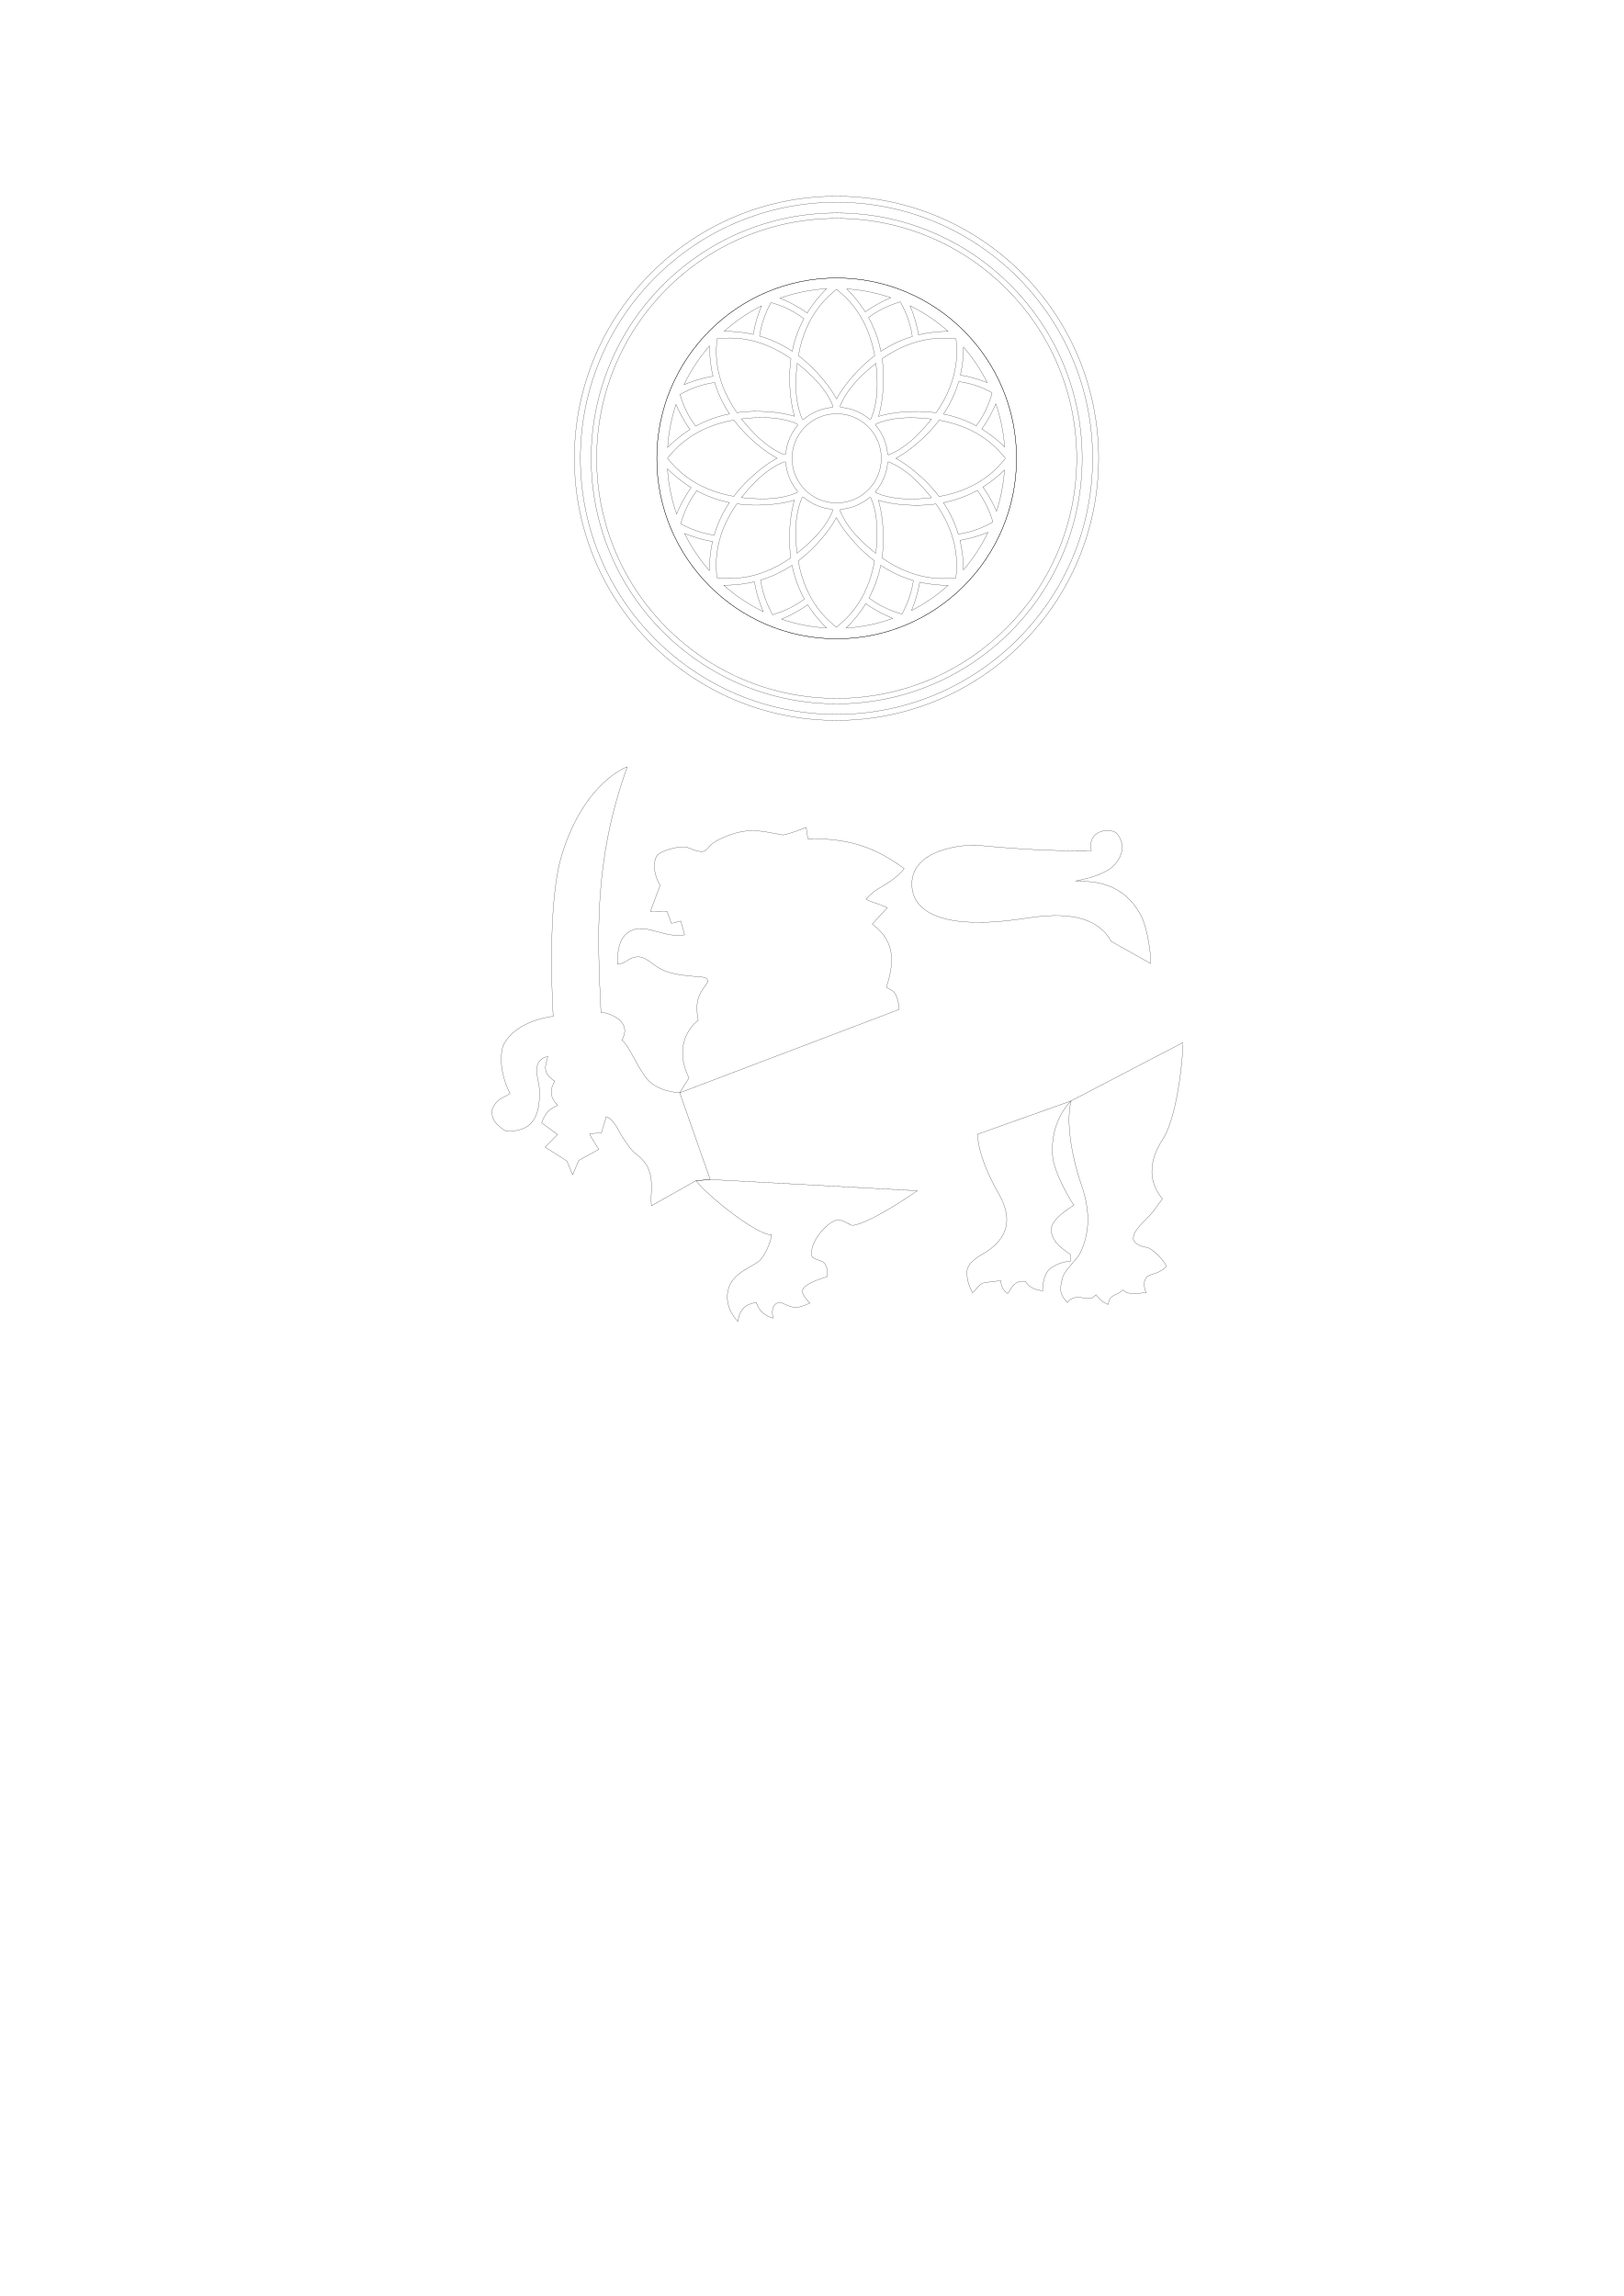
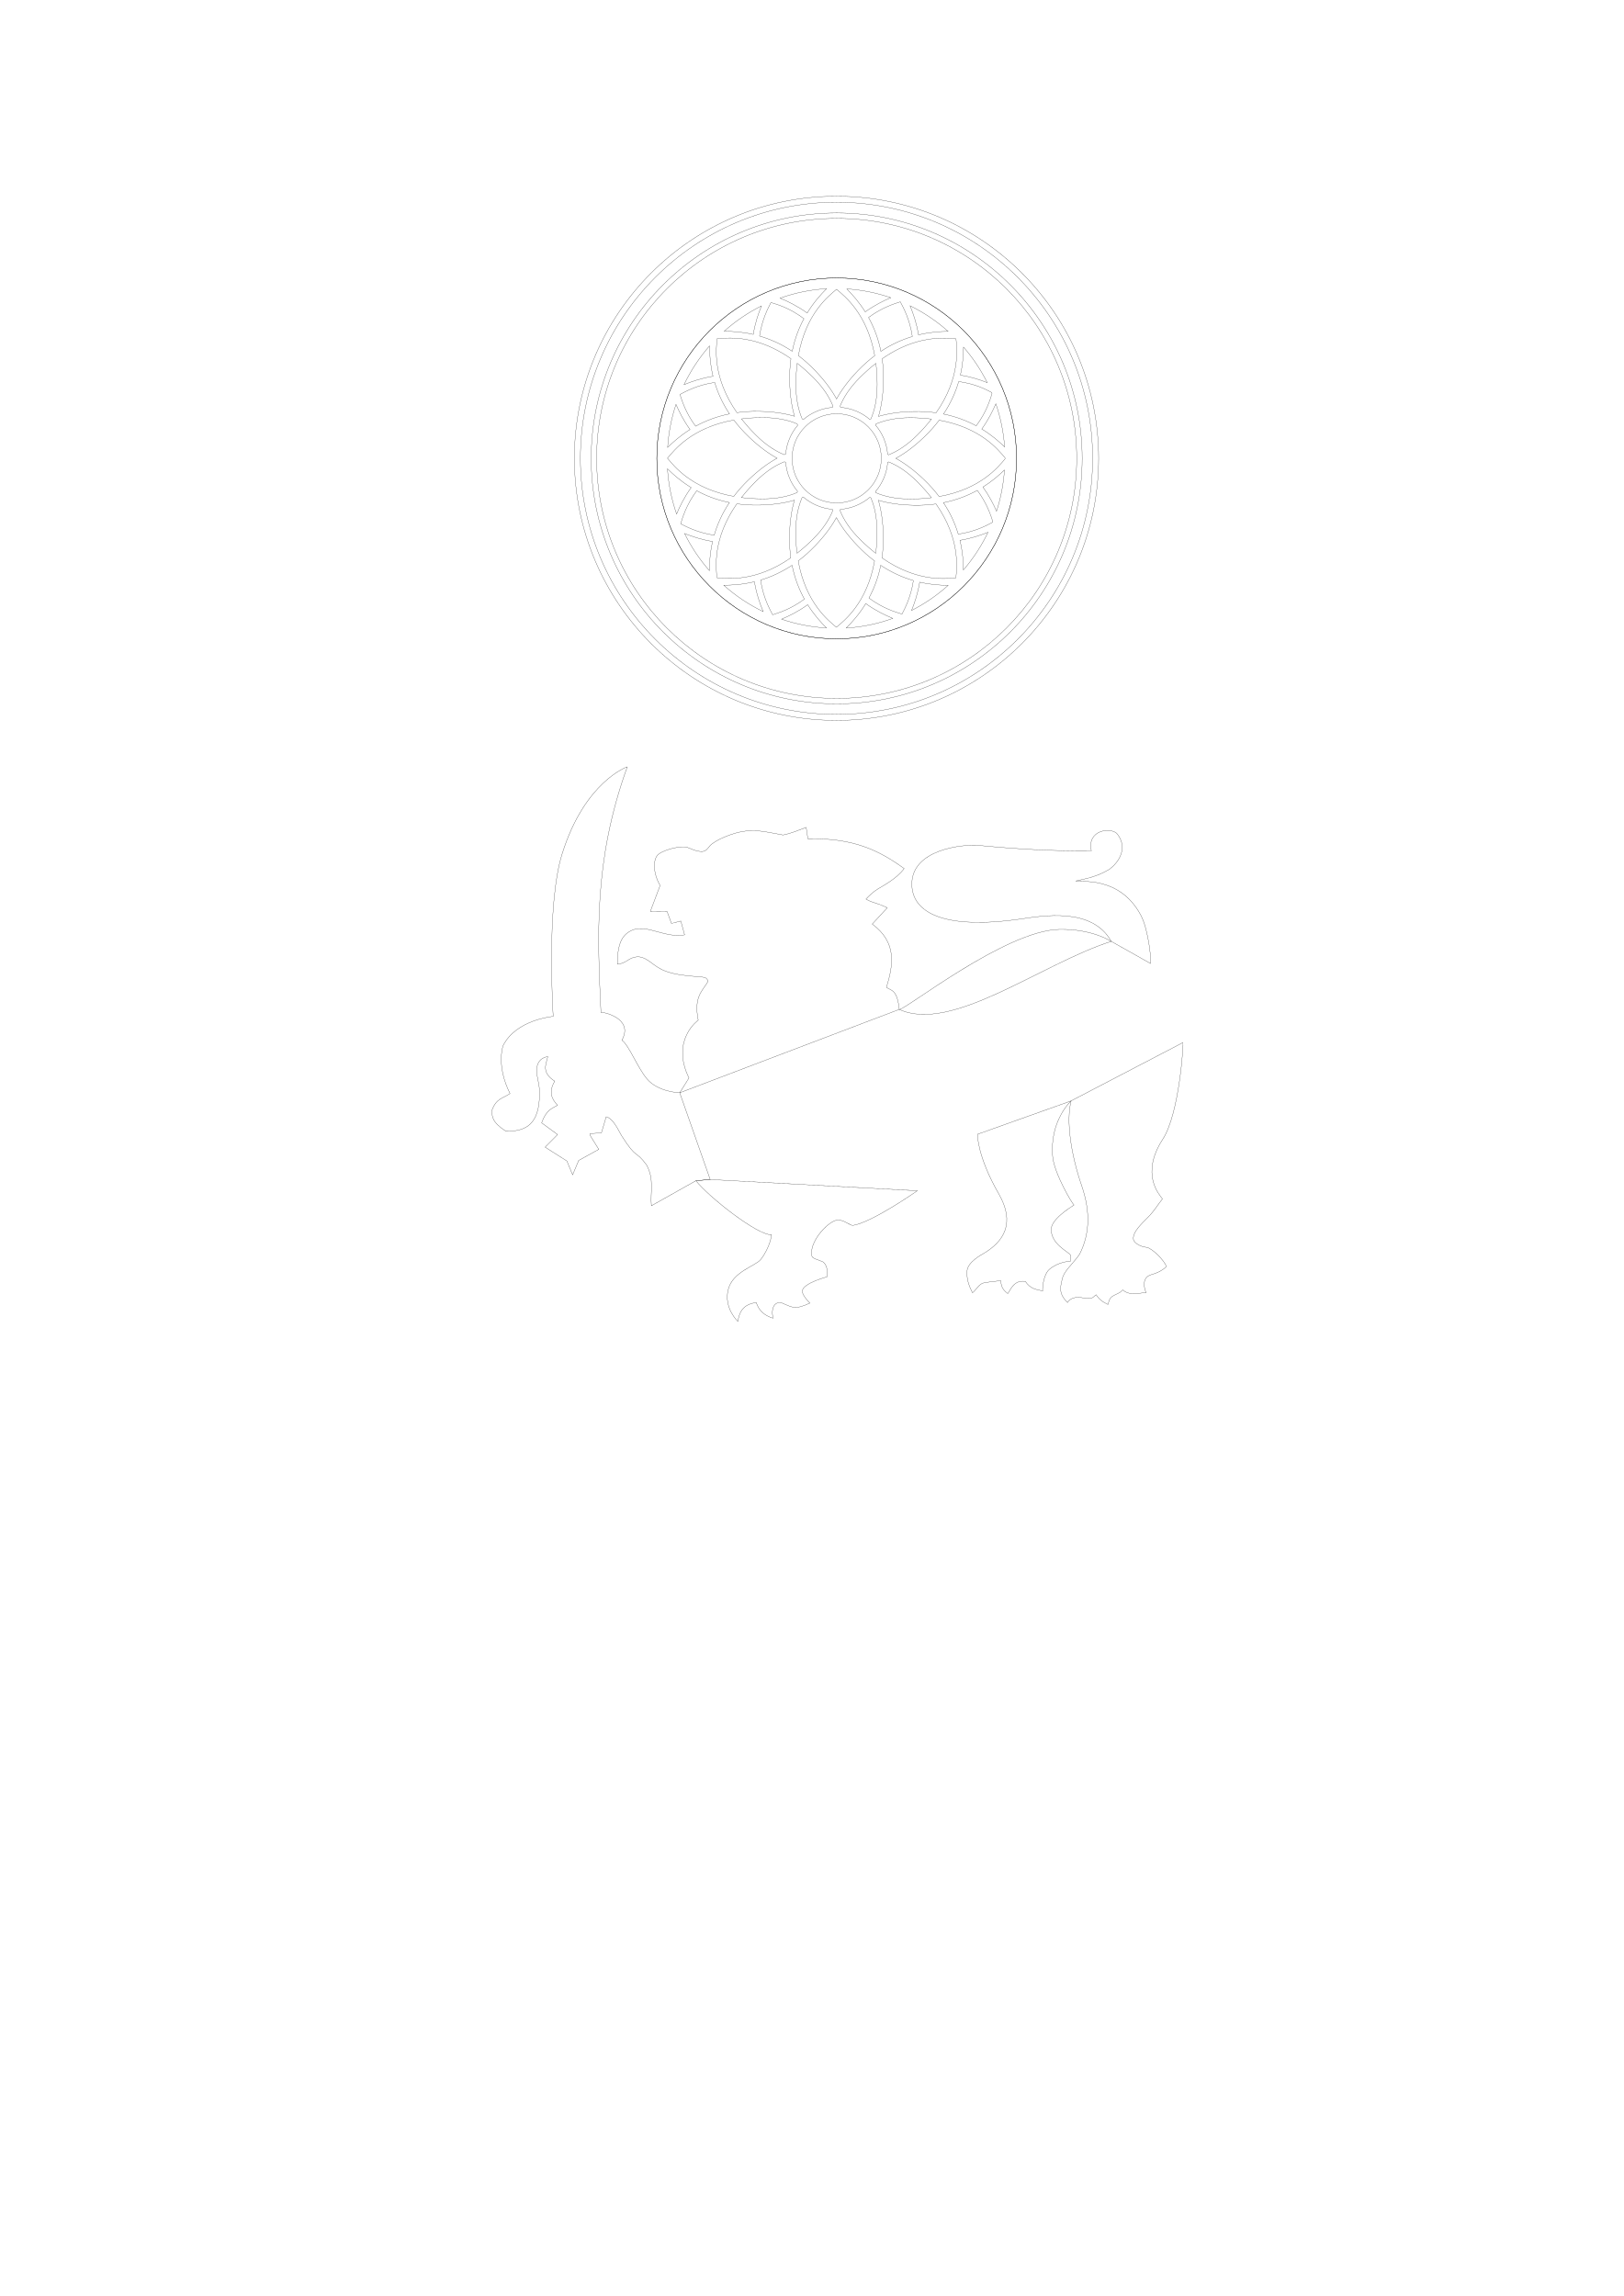
<svg xmlns="http://www.w3.org/2000/svg" width="210mm" height="297mm" viewBox="0 0 744.094 1052.362" id="svg2" version="1.1">
  <defs id="defs4" />
  <g id="layer2" style="display:inline">
    <g id="g4141" transform="translate(943.4758,68.10461)">
      <path id="path4139" d="m -560.053,29.5 a 112.5,112.5 0 0 0 -112.5,112.5 112.5,112.5 0 0 0 112.5,112.5 112.5,112.5 0 0 0 112.5,-112.5 112.5,112.5 0 0 0 -112.5,-112.5 z m 0,2.5 a 110,110 0 0 1 110,110 110,110 0 0 1 -110,110 110,110 0 0 1 -110,-110 110,110 0 0 1 110,-110 z" style="fill:none;stroke:#000000;stroke-width:0.1;stroke-miterlimit:4;stroke-opacity:1;stroke-dasharray:none" />
      <path id="path4140" d="m -560.053,59.311 a 82.428,82.69 0 0 0 -82.428,82.691 82.428,82.69 0 0 0 82.428,82.689 82.428,82.69 0 0 0 82.428,-82.689 82.428,82.69 0 0 0 -82.428,-82.691 z" style="fill:none;stroke:#000000;stroke-width:0.143;stroke-miterlimit:4;stroke-opacity:1;stroke-dasharray:none;display:inline" />
      <path id="circle4220" d="m -560.053,59.311 a 82.428,82.69 0 0 0 -82.428,82.691 82.428,82.69 0 0 0 82.428,82.689 82.428,82.69 0 0 0 82.428,-82.689 82.428,82.69 0 0 0 -82.428,-82.691 z m -4.629,4.9 c -2.687,2.7 -5.937,6.328 -8.885,11.148 -4.556,-3.275 -8.93,-5.355 -12.441,-6.805 a 77.433,77.944 0 0 1 21.326,-4.344 z m 9.238,0.092 a 77.433,77.944 0 0 1 20.182,4.039 c -3.338,1.423 -7.429,3.426 -11.699,6.5 -2.831,-4.517 -5.907,-7.948 -8.482,-10.539 z m -4.668,0.193 c 3.533,2.987 14.043,11.03 17.502,30.422 -2.568,1.937 -5.146,4.202 -7.695,6.857 -4.518,4.707 -7.646,9.032 -9.803,12.982 -2.157,-3.963 -5.293,-8.303 -9.83,-13.029 -2.541,-2.647 -5.108,-4.907 -7.668,-6.84 3.464,-19.37 13.963,-27.408 17.494,-30.393 z m 29.219,5.736 c 1.314,2.51 4.317,7.791 5.518,15.908 -4.561,1.368 -9.448,3.483 -14.42,6.791 -1.221,-6.093 -3.283,-11.225 -5.656,-15.523 6.321,-4.669 11.936,-6.321 14.559,-7.176 z m -59.281,0.322 c 1.326,0.415 3.41,1.003 5.967,2.074 2.64,1.105 5.819,2.858 9.154,5.328 -2.247,4.181 -4.196,9.113 -5.367,14.943 -5.171,-3.445 -10.257,-5.615 -14.975,-6.977 1.168,-7.772 3.97,-12.911 5.221,-15.369 z m 63.752,1.482 a 77.433,77.944 0 0 1 17.457,11.74 c -3.721,0.036 -8.365,0.339 -13.584,1.598 -0.883,-5.396 -2.445,-9.865 -3.873,-13.338 z m -68.098,0.076 c -1.376,3.393 -2.894,7.77 -3.756,13.062 -5.14,-1.18 -9.699,-1.437 -13.334,-1.453 a 77.433,77.944 0 0 1 17.09,-11.609 z m -14.062,14.715 c 6.456,0.063 16.274,1.585 27.578,9.467 -0.446,3.185 -0.667,6.609 -0.592,10.289 0.133,6.523 0.98,11.794 2.248,16.113 -4.328,-1.278 -9.614,-2.13 -16.164,-2.264 -3.669,-0.075 -7.083,0.143 -10.26,0.586 -11.246,-16.146 -9.506,-29.254 -9.119,-33.861 1.385,-0.116 3.536,-0.357 6.309,-0.33 z m 96.922,0.049 c 2.772,-0.027 4.924,0.212 6.309,0.328 0.387,4.61 2.13,17.73 -9.137,33.889 -3.185,-0.446 -6.609,-0.667 -10.289,-0.592 -6.523,0.133 -11.794,0.978 -16.113,2.246 1.278,-4.328 2.132,-9.614 2.266,-16.164 0.075,-3.668 -0.143,-7.082 -0.586,-10.258 11.293,-7.866 21.101,-9.386 27.551,-9.449 z m -106.66,3.568 c 0.02,3.772 0.303,8.538 1.598,13.91 -5.367,0.878 -9.816,2.427 -13.281,3.85 a 77.433,77.944 0 0 1 11.684,-17.76 z m 116.402,0.539 a 77.433,77.944 0 0 1 10.873,16.293 c -3.285,-1.292 -7.412,-2.658 -12.324,-3.457 1.126,-4.906 1.413,-9.284 1.451,-12.836 z m -76.223,7.418 c 2.362,1.838 4.779,3.951 7.236,6.4 4.805,4.787 7.567,9.231 9.176,13.271 -0.08,0.183 -0.165,0.368 -0.244,0.551 a 23.449,23.449 0 0 0 -13.285,5.51 c -0.199,-0.08 -0.408,-0.155 -0.609,-0.234 -1.706,-3.988 -2.879,-9.074 -2.867,-15.826 0.006,-3.481 0.221,-6.694 0.594,-9.672 z m 36.064,0.031 c 0.37,2.97 0.584,6.172 0.59,9.641 0.012,6.783 -1.173,11.88 -2.893,15.875 -0.163,0.064 -0.331,0.126 -0.496,0.189 a 23.449,23.449 0 0 0 -13.385,-5.535 c -0.078,-0.177 -0.161,-0.356 -0.238,-0.533 1.613,-4.027 4.381,-8.453 9.164,-13.219 2.465,-2.456 4.889,-4.576 7.258,-6.418 z m 37.941,8.326 c 3.828,0.579 7.147,1.477 9.67,2.477 2.412,0.955 4.177,1.893 5.416,2.529 a 77.433,77.944 0 0 1 0.205,0.463 c -0.867,2.804 -2.507,8.451 -7.252,14.844 -4.193,-2.259 -9.143,-4.218 -14.998,-5.395 3.431,-5.151 5.596,-10.216 6.959,-14.918 z m -111.822,0.424 c 1.367,4.562 3.483,9.448 6.791,14.42 -6.093,1.221 -11.224,3.285 -15.523,5.658 -4.67,-6.322 -6.321,-11.94 -7.176,-14.562 2.509,-1.314 7.791,-4.315 15.908,-5.516 z m 128.848,9.766 a 77.433,77.944 0 0 1 4.023,19.797 c -2.624,-2.549 -6.043,-5.511 -10.469,-8.217 3.01,-4.188 5.012,-8.224 6.445,-11.58 z m -146.574,0.287 c 1.42,3.308 3.407,7.333 6.43,11.531 -4.359,2.731 -7.705,5.691 -10.264,8.211 a 77.433,77.944 0 0 1 3.834,-19.742 z m 73.631,4.293 a 20.449,20.449 0 0 1 20.447,20.449 20.449,20.449 0 0 1 -20.447,20.447 20.449,20.449 0 0 1 -20.449,-20.447 20.449,20.449 0 0 1 20.449,-20.449 z m -33.969,1.764 c 6.783,-0.012 11.878,1.175 15.873,2.895 0.082,0.207 0.16,0.424 0.242,0.629 a 23.449,23.449 0 0 0 -5.502,13.215 c -0.204,0.086 -0.414,0.186 -0.619,0.275 -4.027,-1.613 -8.45,-4.381 -13.217,-9.164 -2.457,-2.466 -4.577,-4.89 -6.42,-7.26 2.97,-0.37 6.173,-0.584 9.643,-0.59 z m 67.754,0.068 c 3.481,0.006 6.694,0.221 9.672,0.594 -1.838,2.362 -3.952,4.777 -6.4,7.234 -4.788,4.805 -9.229,7.573 -13.27,9.182 -0.143,-0.062 -0.286,-0.128 -0.43,-0.193 a 23.449,23.449 0 0 0 -5.58,-13.475 c 0.06,-0.159 0.12,-0.318 0.182,-0.475 3.988,-1.707 9.074,-2.879 15.826,-2.867 z m -80.914,1.057 c 1.937,2.569 4.203,5.145 6.859,7.695 4.707,4.518 9.034,7.646 12.984,9.803 -3.963,2.157 -8.307,5.291 -13.033,9.828 -2.648,2.542 -4.905,5.11 -6.838,7.67 -19.369,-3.465 -27.408,-13.965 -30.393,-17.496 2.986,-3.533 11.031,-14.04 30.42,-17.5 z m 94.102,0.072 c 18.976,3.395 27.042,13.501 30.17,17.232 a 77.433,77.944 0 0 1 0.01,0.279 77.433,77.944 0 0 1 -0.012,0.252 c -3.131,3.735 -11.205,13.844 -30.197,17.232 -1.937,-2.568 -4.203,-5.144 -6.859,-7.693 -4.707,-4.518 -9.032,-7.648 -12.982,-9.805 3.963,-2.157 8.307,-5.291 13.033,-9.828 2.648,-2.542 4.905,-5.11 6.838,-7.67 z m -70.943,19.045 c 0.203,0.089 0.411,0.185 0.613,0.271 a 23.449,23.449 0 0 0 5.438,13.291 c -0.075,0.19 -0.148,0.388 -0.223,0.578 -3.988,1.707 -9.074,2.879 -15.826,2.867 -3.481,-0.006 -6.694,-0.221 -9.672,-0.594 1.838,-2.362 3.951,-4.779 6.4,-7.236 4.787,-4.804 9.229,-7.569 13.27,-9.178 z m 47.762,0.062 c 4.027,1.613 8.452,4.379 13.219,9.162 2.457,2.466 4.575,4.892 6.418,7.262 -2.97,0.37 -6.173,0.584 -9.643,0.59 -6.783,0.012 -11.878,-1.175 -15.873,-2.895 -0.058,-0.148 -0.116,-0.299 -0.174,-0.449 a 23.449,23.449 0 0 0 5.633,-13.484 c 0.14,-0.063 0.281,-0.125 0.42,-0.186 z m -101.338,3.17 c 2.671,2.632 6.209,5.759 10.863,8.605 -3.178,4.422 -5.229,8.67 -6.674,12.129 a 77.433,77.944 0 0 1 -4.189,-20.734 z m 154.436,0.547 a 77.433,77.944 0 0 1 -3.629,18.914 c -1.407,-3.223 -3.355,-7.083 -6.242,-11.094 4.131,-2.588 7.364,-5.389 9.871,-7.82 z m -12.436,9.33 c 4.552,6.163 6.221,11.609 7.094,14.311 a 77.433,77.944 0 0 1 -0.131,0.361 c -2.574,1.356 -7.76,4.231 -15.697,5.404 -1.367,-4.562 -3.483,-9.448 -6.791,-14.42 6.094,-1.221 11.226,-3.283 15.525,-5.656 z m -128.594,0.188 c 4.192,2.258 9.142,4.218 14.996,5.395 -3.445,5.172 -5.613,10.258 -6.975,14.977 -7.772,-1.168 -12.911,-3.97 -15.369,-5.221 0.846,-2.703 2.457,-8.562 7.348,-15.15 z m 48.867,2.9 a 23.449,23.449 0 0 0 13.311,5.598 c 0.074,0.168 0.152,0.337 0.225,0.504 -1.613,4.027 -4.379,8.452 -9.162,13.219 -2.466,2.457 -4.89,4.577 -7.26,6.42 -0.37,-2.97 -0.584,-6.173 -0.59,-9.643 -0.012,-6.782 1.173,-11.878 2.893,-15.873 0.193,-0.076 0.392,-0.149 0.584,-0.225 z m 30.461,0.102 c 0.148,0.057 0.297,0.112 0.443,0.17 1.707,3.988 2.881,9.073 2.869,15.826 -0.006,3.481 -0.221,6.694 -0.594,9.672 -2.362,-1.838 -4.778,-3.953 -7.236,-6.402 -4.805,-4.787 -7.569,-9.229 -9.178,-13.27 0.071,-0.162 0.145,-0.327 0.217,-0.49 a 23.449,23.449 0 0 0 13.479,-5.506 z m -34.533,1.322 c -1.278,4.328 -2.132,9.614 -2.266,16.164 -0.075,3.669 0.143,7.083 0.586,10.26 -16.146,11.245 -29.252,9.504 -33.859,9.117 -0.387,-4.61 -2.13,-17.727 9.135,-33.885 3.186,0.446 6.61,0.667 10.291,0.592 6.523,-0.133 11.794,-0.98 16.113,-2.248 z m 38.457,0.051 c 4.328,1.278 9.614,2.13 16.164,2.264 3.669,0.075 7.083,-0.143 10.26,-0.586 11.246,16.146 9.506,29.254 9.119,33.861 -4.61,0.387 -17.729,2.129 -33.887,-9.137 0.446,-3.185 0.667,-6.609 0.592,-10.289 -0.133,-6.523 -0.98,-11.794 -2.248,-16.113 z m -19.24,7.939 c 2.157,3.964 5.293,8.303 9.83,13.029 2.542,2.648 5.11,4.907 7.67,6.84 -3.465,19.37 -13.965,27.408 -17.496,30.393 -3.533,-2.987 -14.043,-11.03 -17.502,-30.422 2.568,-1.937 5.146,-4.202 7.695,-6.857 4.518,-4.707 7.646,-9.032 9.803,-12.982 z m 69.482,6.721 a 77.433,77.944 0 0 1 -11.273,17.277 c -0.035,-3.723 -0.336,-8.373 -1.596,-13.598 5.153,-0.843 9.464,-2.306 12.869,-3.68 z m -139.061,0.553 c 3.363,1.351 7.661,2.821 12.838,3.664 -1.184,5.156 -1.439,9.725 -1.453,13.365 a 77.433,77.944 0 0 1 -11.385,-17.029 z m 49.266,14.553 c 1.221,6.093 3.283,11.225 5.656,15.523 -6.321,4.668 -11.936,6.322 -14.559,7.176 -1.314,-2.51 -4.317,-7.791 -5.518,-15.908 4.561,-1.368 9.448,-3.483 14.42,-6.791 z m 40.625,0.031 c 5.171,3.445 10.257,5.615 14.975,6.977 -1.168,7.772 -3.97,12.911 -5.221,15.369 -2.703,-0.846 -8.56,-2.458 -15.148,-7.348 2.259,-4.193 4.218,-9.143 5.395,-14.998 z m -57.871,7.525 c 0.913,5.579 2.551,10.173 4.018,13.691 a 77.433,77.944 0 0 1 -18.08,-12.09 c 3.794,-0.014 8.618,-0.288 14.062,-1.602 z m 75.727,0.199 c 5.012,1.151 9.472,1.425 13.062,1.453 a 77.433,77.944 0 0 1 -16.781,11.518 c 1.366,-3.381 2.864,-7.725 3.719,-12.971 z m -24.709,9.816 c 4.539,3.262 8.896,5.338 12.4,6.787 a 77.433,77.944 0 0 1 -21.371,4.447 c 2.703,-2.708 5.992,-6.364 8.971,-11.234 z m -26.605,0.518 c 2.875,4.588 6.004,8.057 8.604,10.66 a 77.433,77.944 0 0 1 -20.6,-4.033 c 3.389,-1.429 7.599,-3.461 11.996,-6.627 z" style="fill:none;stroke:#000000;stroke-width:0.1;stroke-miterlimit:4;stroke-opacity:1;stroke-dasharray:none;display:inline" />
      <path id="path4146" d="M -560.129,21.842 A 120.12,120.12 0 0 0 -680.25,141.963 120.12,120.12 0 0 0 -560.129,262.082 120.12,120.12 0 0 0 -440.01,141.963 120.12,120.12 0 0 0 -560.129,21.842 z m 0,2.75 A 117.37,117.37 0 0 1 -442.76,141.963 117.37,117.37 0 0 1 -560.129,259.332 117.37,117.37 0 0 1 -677.5,141.963 117.37,117.37 0 0 1 -560.129,24.592 z" style="fill:none;stroke:#000000;stroke-width:0.1;stroke-miterlimit:4;stroke-opacity:1;stroke-dasharray:none" />
    </g>
    <path style="fill:none;stroke:#000000;stroke-width:0.1;stroke-linecap:butt;stroke-linejoin:miter;stroke-miterlimit:4;stroke-opacity:1;stroke-dasharray:none" d="m 287.476,351.467 c -15.661,43.34 -13.623,78.246 -12.083,112.606 0.61,-0.453 15.29,2.571 9.595,12.708 3.275,2.257 7.093,12.506 11.557,17.788 5.093,6.027 14.955,6.295 14.955,6.295 l 13.965,39.775 -6.541,0.53 -20.418,11.49 c -0.576,-6.209 1.425,-12.063 -2.184,-18.691 -5.283,-7.21 -4.268,-2.044 -11.554,-13.565 -2.405,-4.67 -4.558,-8.011 -6.961,-8.548 l -2.184,7.373 -5.261,0.384 -0.04,0.614 4.085,6.582 -9.202,5.065 -2.786,6.612 -2.63,-6.343 -9.983,-6.353 5.73,-5.771 -7.321,-5.366 c 2.18,-6.076 4.769,-6.568 7.287,-8.043 -2.539,-2.802 -4.322,-5.919 -1.276,-11.049 -6.304,-4.082 -3.924,-7.816 -3.182,-11.314 -3.508,0.674 -4.849,2.828 -5.106,5.836 -0.257,3.008 1.468,6.706 1.321,11.281 -0.077,13.792 -6.037,17.297 -15.417,17.133 -6.594,-4.28 -6.299,-6.838 -6.43,-9.502 1.984,-5.733 5.424,-5.644 8.309,-7.778 -6.463,-12.878 -3.182,-21.92 -3.182,-21.92 5.929,-11.979 22.981,-13.435 22.981,-13.435 0,0 -3.342,-50.708 4.066,-74.423 10.429,-33.389 29.894,-39.973 29.894,-39.973 z" id="path4142" />
    <path style="fill:none;stroke:#000000;stroke-width:0.1;stroke-linecap:butt;stroke-linejoin:miter;stroke-miterlimit:4;stroke-opacity:1;stroke-dasharray:none" d="m 311.499,500.869 4.227,-6.777 c -8.493,-17.466 4.25,-26.5 4.25,-26.5 -2.153,-11 2.018,-13.343 4.537,-17.854 -0.741,-2.162 -2.249,-1.716 -3.537,-2.021 -6.201,-0.359 -11.617,-1.003 -15.875,-2.562 -5.98,-2.19 -7.808,-6.211 -12.562,-6.625 -4.748,0.154 -5.198,3.131 -9.625,3.375 -0.003,-7.167 1.217,-11.776 4.625,-14.312 4.274,-3.262 9.085,-1.813 13.75,-0.529 4.333,1.193 8.341,2.183 12.445,1.422 l -1.724,-6.338 -4.302,1.081 -2.008,-5.456 -7.662,-0.055 4.471,-11.872 c -3.559,-6.117 -3.156,-12.459 -0.721,-14.316 3.369,-2.57 11.081,-3.943 13.062,-3.188 2.554,0.974 4.498,2.006 6.875,1.938 1.785,-0.052 2.503,-1.261 3.412,-2.387 2.328,-2.883 11.341,-6.477 16.582,-6.983 6.568,-0.634 11.17,0.793 17.131,1.808 3.724,-0.723 7.197,-2.234 10.596,-3.5 l 0.779,5.25 c 20.982,-0.493 32.754,5.392 44.125,13.625 -3.387,4.7 -10.209,8.211 -12,9.312 -2.366,1.456 -3.95,3.068 -5.5,4.688 3.25,1.945 4.062,1.236 9.75,4 l -6.875,7.438 c 11.438,8.542 9.662,18.716 6.5,29.062 2.343,1.503 4.949,1.003 5.875,10.062 z" id="path4144" />
    <path style="fill:none;stroke:#000000;stroke-width:0.1;stroke-linecap:butt;stroke-linejoin:miter;stroke-miterlimit:4;stroke-opacity:1;stroke-dasharray:none" d="m 509.238,431.467 c -8.774,-15.892 -31.752,-11.667 -41.841,-10.198 -31.252,4.55 -48.797,-1.358 -49.497,-15.203 -0.857,-16.932 23.764,-19.232 30.759,-18.562 17.063,1.635 33.966,2.67 51.486,2.475 -2.228,-9.917 9.494,-10.98 11.977,-7.601 6.345,8.635 -3.219,15.919 -4.154,16.308 -4.829,2.894 -9.877,4.038 -14.938,5.082 1.639,0.807 19.816,-2.681 29.698,15.556 3.864,7.13 4.962,22.275 4.574,22.318 z" id="path4145" />
    <path style="fill:none;stroke:#000000;stroke-width:0.1;stroke-linecap:butt;stroke-linejoin:miter;stroke-miterlimit:4;stroke-opacity:1;stroke-dasharray:none" d="m 490.865,504.575 c -2.348,9.074 -0.184,24.293 4.885,39.037 3.946,11.477 3.747,21.937 -1,31.25 -3.581,5.065 -7.182,7.622 -8,11.5 -0.678,3.234 -1.926,6.358 2.467,10.644 1.133,-1.845 3.414,-2.848 7.084,-2.142 4.865,0.936 4.677,-0.651 6.018,-1.423 1.217,1.901 2.931,3.321 5.429,4.472 0.678,-2.598 1.046,-3.35 3.138,-4.375 2.95,-1.446 2.051,-0.882 3.624,-2.298 3.422,2.88 7.166,1.332 10.804,1.247 -0.317,-0.08 -2.992,-6.848 2.32,-8.258 4.682,-1.242 6.867,-3.68 6.867,-3.68 -0.555,-2.43 -6.545,-8.578 -9.12,-8.843 -2.974,-0.307 -6.545,-2.249 -5.966,-4.729 0.316,-2.648 3.221,-5.613 6.85,-9.237 2.548,-2.544 4.241,-5.452 6.452,-8.22 -1.354,-1.924 -10.284,-11.24 0.155,-27.374 7.715,-11.925 9.527,-44.062 9.281,-44.309 z" id="path2994" transform="translate(-4.9229925e-6,0)" />
    <path style="fill:none;stroke:#000000;stroke-width:0.1;stroke-linecap:butt;stroke-linejoin:miter;stroke-miterlimit:4;stroke-opacity:1;stroke-dasharray:none" d="m 490.859,504.589 c 0,0 -9.974,9.05 -8.436,25.663 0.714,7.715 9.366,22.306 9.811,22.009 -2.111,1.468 -10.833,6.729 -10.518,11.667 0.404,6.338 7.221,9.457 8.839,11.225 l 0.044,2.917 c -0.092,0 -5.404,0.085 -9.679,3.712 -2.918,2.476 -3.296,9.413 -3.094,9.899 -2.773,-0.599 -5.7,-0.919 -7.911,-4.331 -5.425,-0.913 -6.951,4.248 -8.088,5.568 -3.139,-2.335 -2.981,-4.297 -3.182,-5.922 0,0 -5.099,0.51 -7.69,0.972 -2.309,0.412 -3.586,3.29 -5.303,4.596 -1.459,-3.08 -2.743,-5.744 -2.464,-10.099 0.263,-4.107 7.14,-7.684 7.414,-7.844 9.584,-5.623 14.759,-14.118 7.071,-27.489 -9.952,-17.307 -9.718,-27.249 -9.718,-27.249 z" id="path3764" transform="translate(-4.9229925e-6,0)" />
    <path style="fill:none;stroke:#000000;stroke-width:0.1;stroke-linecap:butt;stroke-linejoin:miter;stroke-miterlimit:4;stroke-opacity:1;stroke-dasharray:none" d="m 353.59,565.926 c 0,0 -0.552,5.617 -4.919,11.308 -2.371,3.09 -13.01,5.538 -14.994,13.981 -1.996,8.499 4.476,14.459 4.476,14.459 0.94,-6.614 4.495,-8 8.398,-8.688 1.144,3.563 3.642,6.007 7.732,7.213 -1.283,-5.455 1.434,-8.011 4.221,-6.905 4.435,1.76 5.464,3.329 12.645,-0.018 0,0 -3.743,-3.708 -3.479,-5.618 0.498,-3.609 11.34,-6.429 11.34,-6.429 -0.076,-0.779 0.813,-4.733 -1.853,-6.836 -1.695,-0.859 -4.87,-1.504 -5.062,-2.625 -1.535,-6.108 6.797,-15.565 11.328,-16.525 3.303,-0.474 5.975,2.666 7.608,2.386 8.98,-1.534 29.344,-15.852 29.344,-15.852 l -94.941,-5.159 -6.504,0.56 c 5.526,7.149 28.283,25.213 34.661,24.748 z" id="path2996" transform="translate(-4.9229925e-6,0)" />
+     <path style="fill:none;stroke:#000000;stroke-width:0.1;stroke-linecap:butt;stroke-linejoin:miter;stroke-miterlimit:4;stroke-opacity:1;stroke-dasharray:none" d="m 412.09,462.667 c 24.205,11.002 64.763,-20.794 97.145,-31.191 0,0 -8.563,-5.76 -23.705,-5.499 -24.78,0.427 -70.736,37.029 -73.44,36.691 z" id="path3785" transform="translate(-4.9229925e-6,0)" />
  </g>
</svg>
